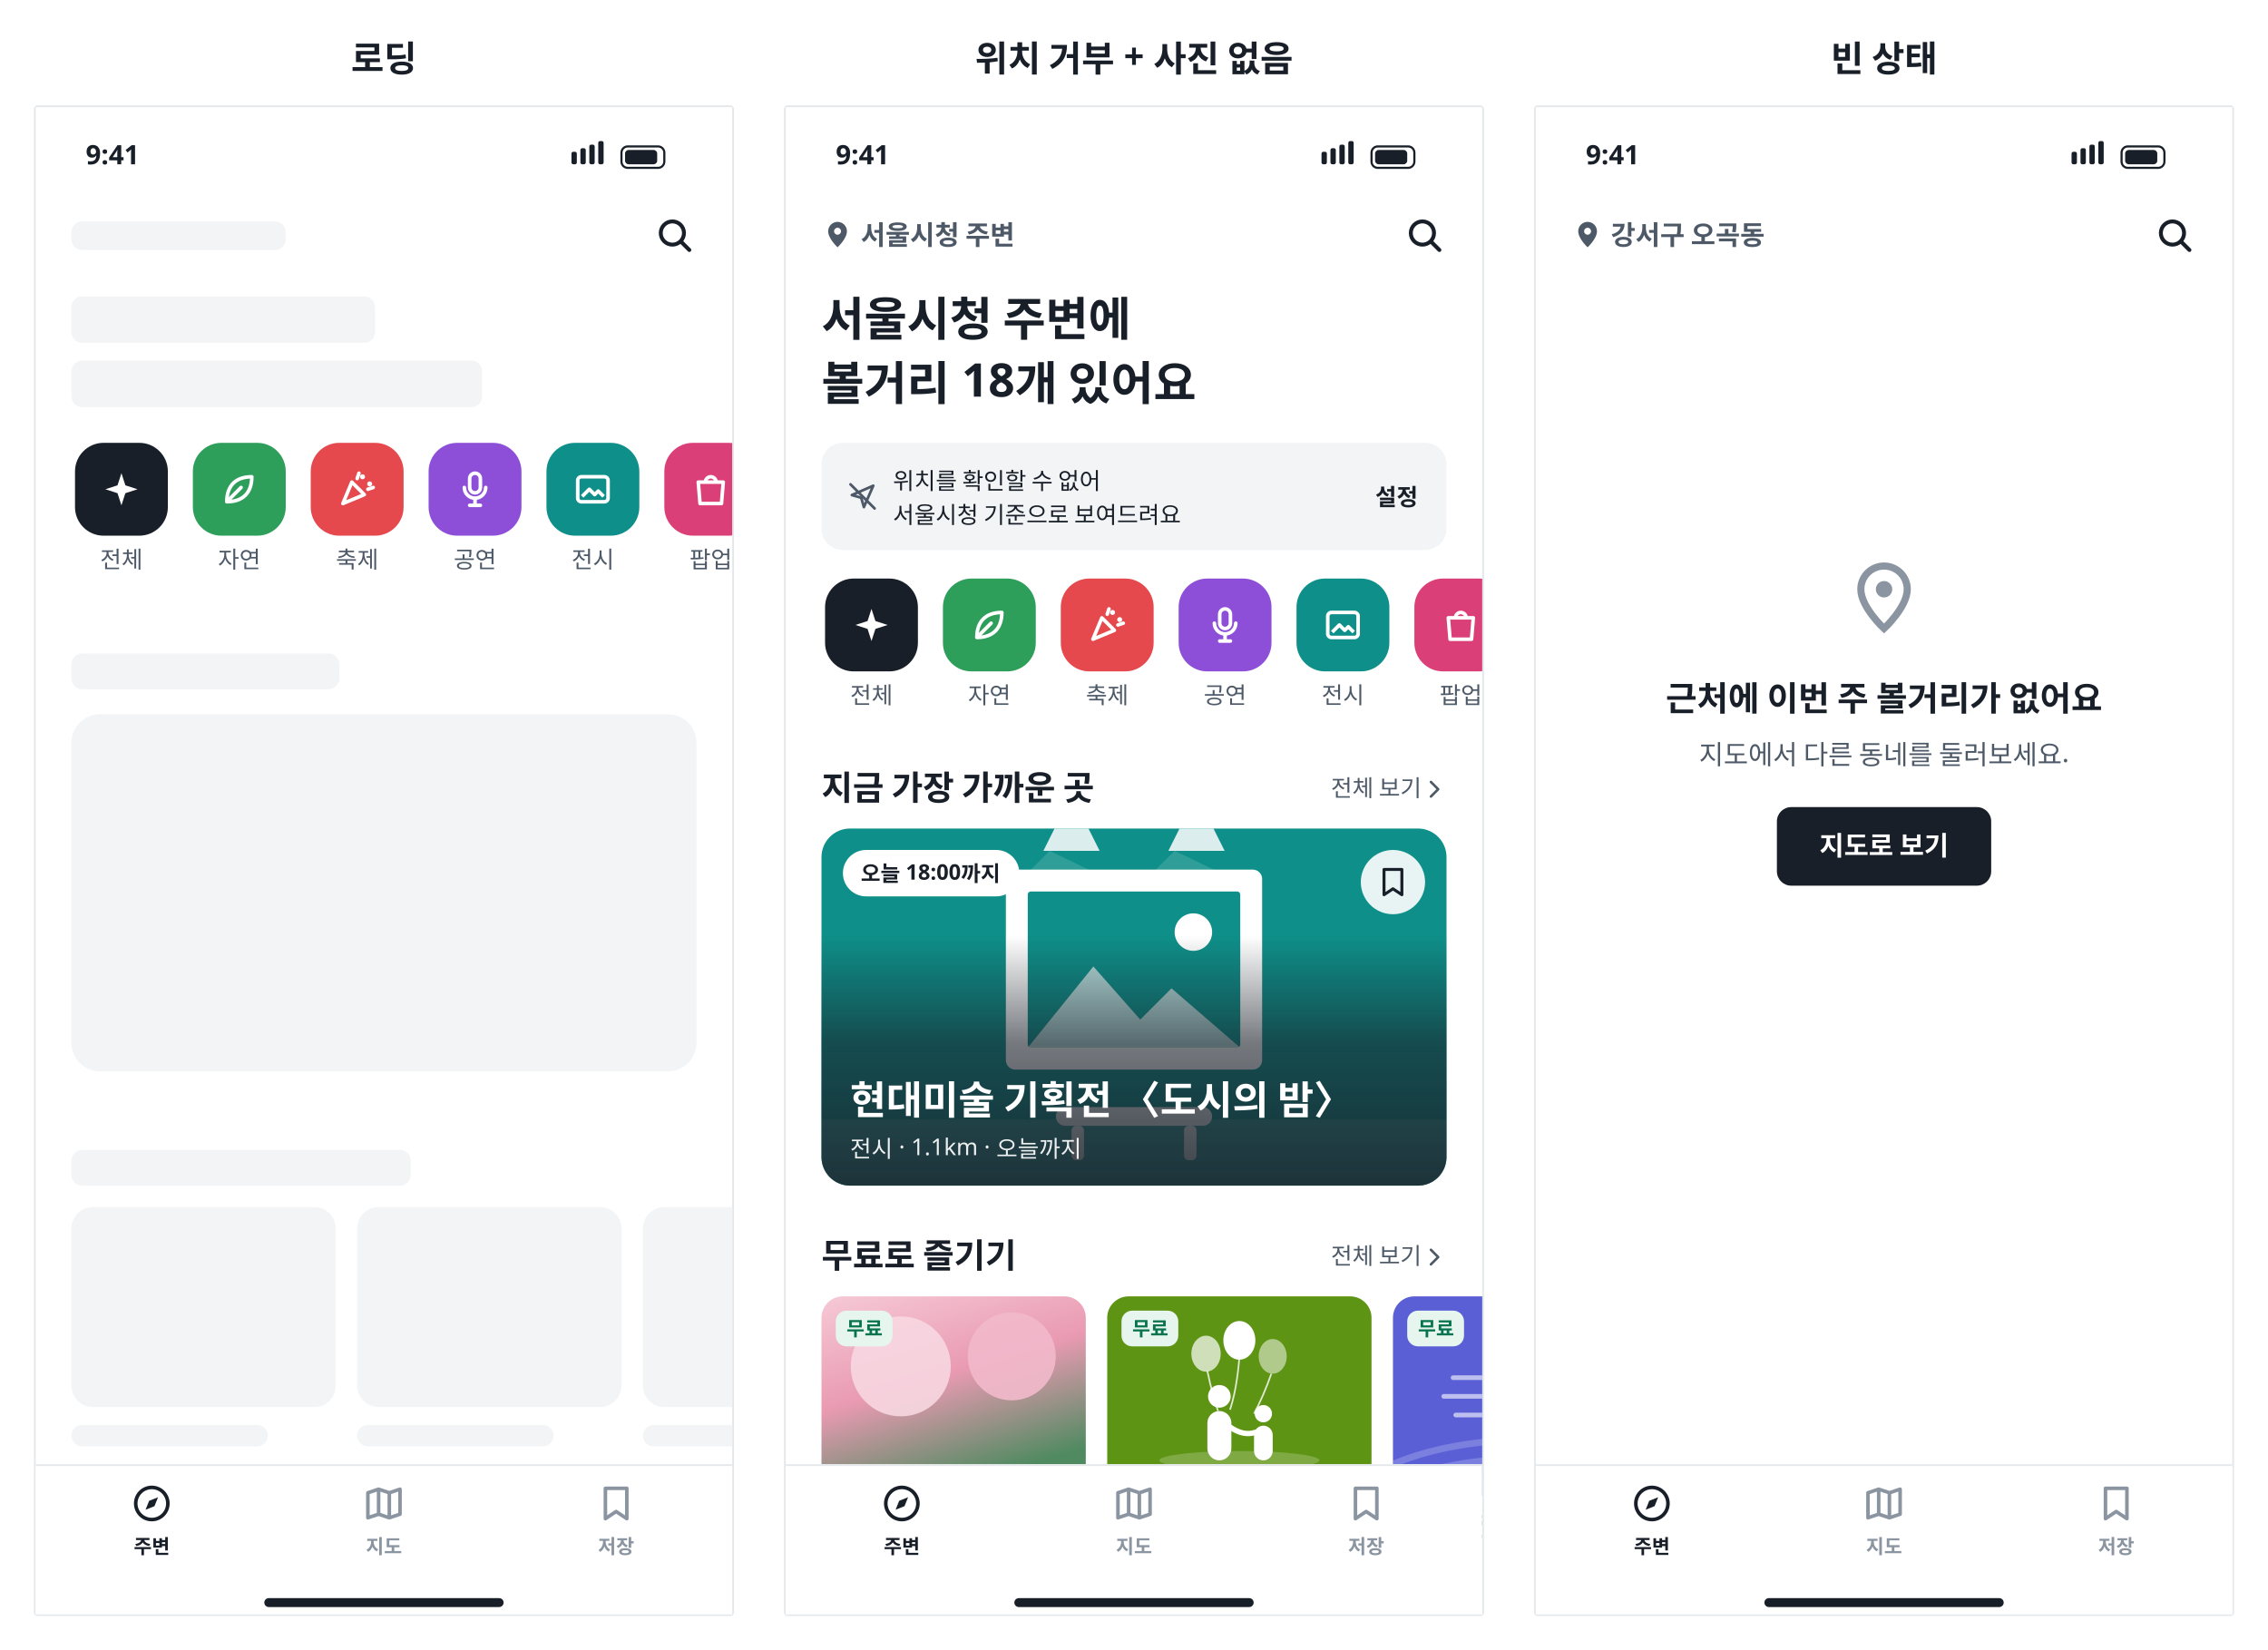
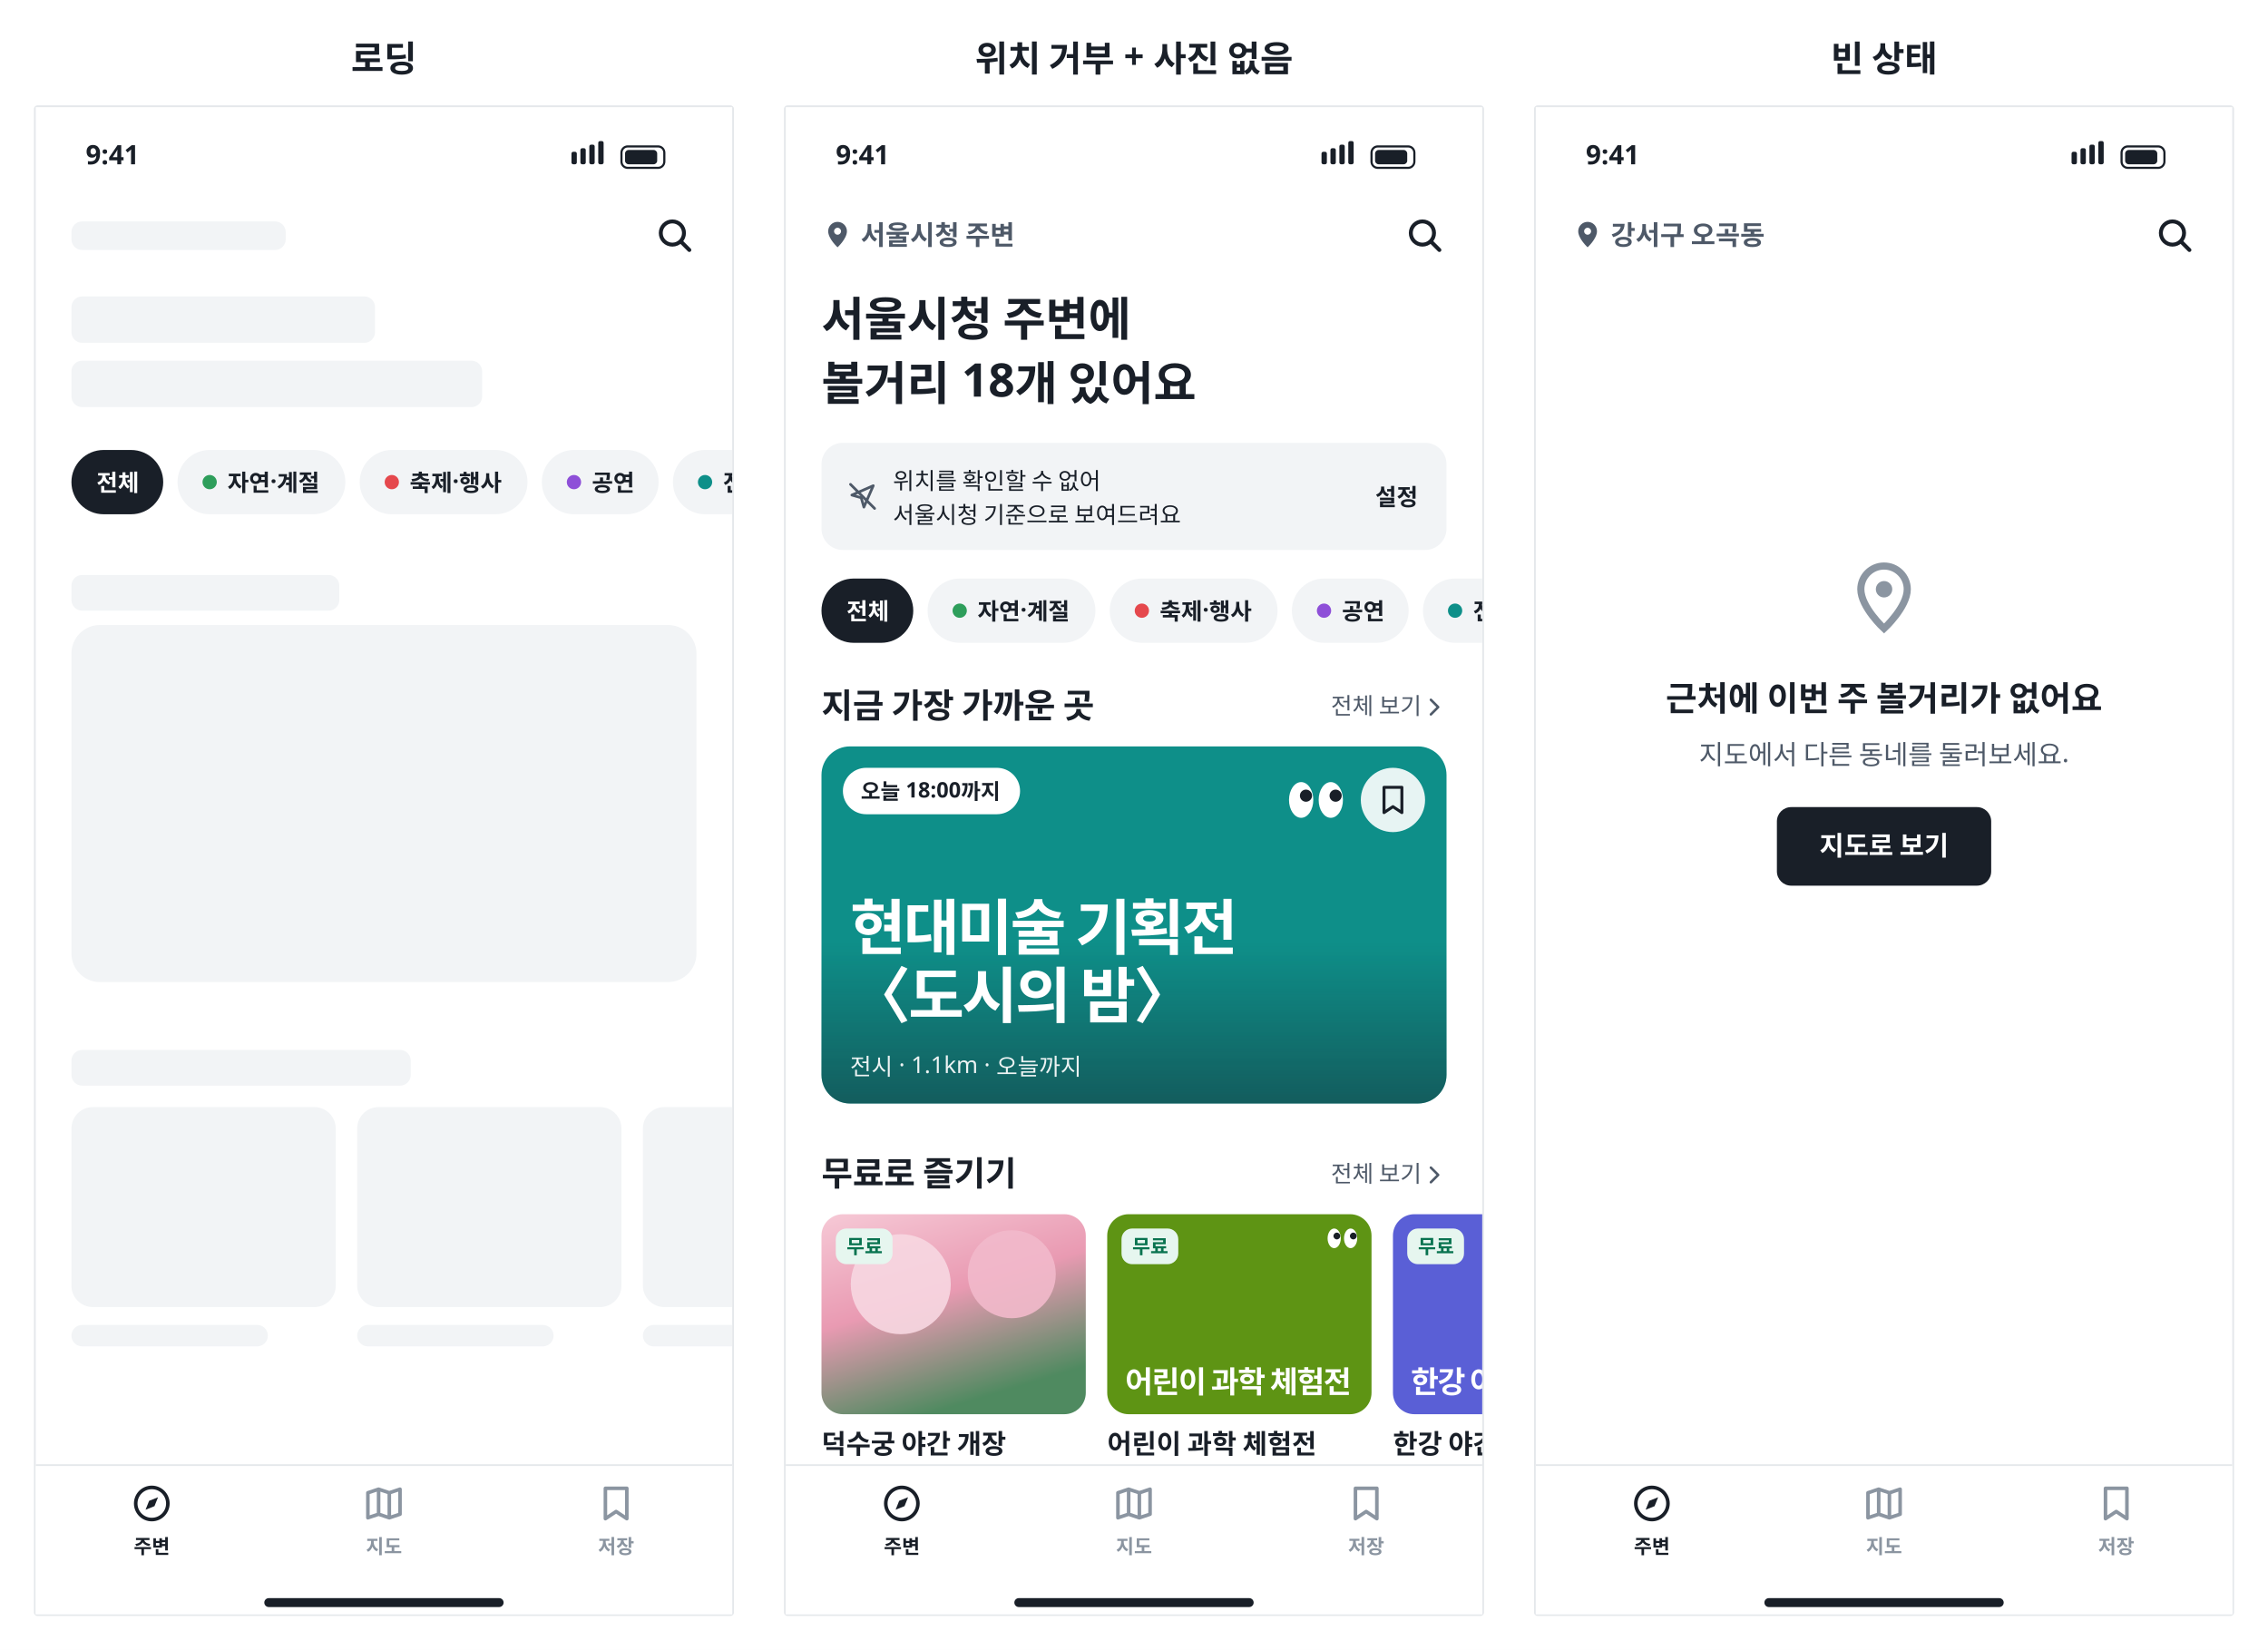
<svg xmlns="http://www.w3.org/2000/svg" xmlns:xlink="http://www.w3.org/1999/xlink" width="2540" height="1848" viewBox="0 0 1270 924">
  <defs>
    <symbol id="i-nature" viewBox="0 0 24 24">
      <path d="M5 19C5 10 10 5 19 5C19 14 14 19 5 19Z M5 19L13 11" fill="none" stroke="currentColor" stroke-width="2" stroke-linecap="round" stroke-linejoin="round" />
    </symbol>
    <symbol id="i-festival" viewBox="0 0 24 24">
      <path d="M4 20L9 8L16 15Z" fill="none" stroke="currentColor" stroke-width="2" stroke-linejoin="round" />
      <circle cx="15" cy="5" r="1.4" fill="currentColor" />
      <circle cx="19" cy="9" r="1.4" fill="currentColor" />
      <path d="M12 6L13 3M18 12L21 11" stroke="currentColor" stroke-width="2" stroke-linecap="round" />
    </symbol>
    <symbol id="i-performance" viewBox="0 0 24 24">
      <rect x="9" y="3" width="6" height="11" rx="3" fill="none" stroke="currentColor" stroke-width="2" />
      <path d="M6 11a6 6 0 0 0 12 0M12 17v4M9 21h6" fill="none" stroke="currentColor" stroke-width="2" stroke-linecap="round" />
    </symbol>
    <symbol id="i-exhibition" viewBox="0 0 24 24">
      <rect x="3.5" y="5" width="17" height="14" rx="2" fill="none" stroke="currentColor" stroke-width="2" />
      <path d="M6 16l4-4 3 3 2-2 3 3" fill="none" stroke="currentColor" stroke-width="2" stroke-linejoin="round" />
    </symbol>
    <symbol id="i-popup" viewBox="0 0 24 24">
      <path d="M5 8h14l-1 12H6Z" fill="none" stroke="currentColor" stroke-width="2" stroke-linejoin="round" />
      <path d="M9 8a3 3 0 0 1 6 0" fill="none" stroke="currentColor" stroke-width="2" />
    </symbol>
    <symbol id="i-food" viewBox="0 0 24 24">
      <path d="M7 3v8M5 3v5a2 2 0 0 0 4 0V3M7 11v10M16 3c-2 1-3 4-3 8h3v10" fill="none" stroke="currentColor" stroke-width="2" stroke-linecap="round" stroke-linejoin="round" />
    </symbol>
    <symbol id="i-family" viewBox="0 0 24 24">
      <circle cx="8" cy="6" r="2.5" fill="currentColor" />
      <circle cx="16.5" cy="9" r="2" fill="currentColor" />
      <path d="M8 10v10M16.5 13v7M5 13h6" stroke="currentColor" stroke-width="2.2" stroke-linecap="round" />
    </symbol>
    <symbol id="i-pet" viewBox="0 0 24 24">
      <ellipse cx="12" cy="16" rx="4.5" ry="3.6" fill="currentColor" />
      <circle cx="6" cy="10" r="2" fill="currentColor" />
      <circle cx="18" cy="10" r="2" fill="currentColor" />
      <circle cx="9.5" cy="6" r="2" fill="currentColor" />
      <circle cx="14.5" cy="6" r="2" fill="currentColor" />
    </symbol>
    <symbol id="i-sports" viewBox="0 0 24 24">
      <circle cx="14" cy="4.5" r="2.2" fill="currentColor" />
      <path d="M8 21l3-6 3 2v4M11 15l1-6 4 3h3M12 9l-4 1-2 3" fill="none" stroke="currentColor" stroke-width="2" stroke-linecap="round" stroke-linejoin="round" />
    </symbol>
    <symbol id="i-search" viewBox="0 0 24 24">
      <circle cx="10.5" cy="10.5" r="6.5" fill="none" stroke="currentColor" stroke-width="2.2" />
      <path d="M15.5 15.5L20 20" stroke="currentColor" stroke-width="2.2" stroke-linecap="round" />
    </symbol>
    <symbol id="i-map" viewBox="0 0 24 24">
      <path d="M3 6l6-2 6 2 6-2v14l-6 2-6-2-6 2Z M9 4v14M15 6v14" fill="none" stroke="currentColor" stroke-width="2" stroke-linejoin="round" />
    </symbol>
    <symbol id="i-list" viewBox="0 0 24 24">
      <path d="M9 6h11M9 12h11M9 18h11" stroke="currentColor" stroke-width="2.2" stroke-linecap="round" />
      <circle cx="4.5" cy="6" r="1.5" fill="currentColor" />
      <circle cx="4.5" cy="12" r="1.5" fill="currentColor" />
      <circle cx="4.5" cy="18" r="1.5" fill="currentColor" />
    </symbol>
    <symbol id="i-loc" viewBox="0 0 24 24">
      <path d="M20 4L4 11l7 2 2 7Z" fill="none" stroke="currentColor" stroke-width="2" stroke-linejoin="round" />
    </symbol>
    <symbol id="i-locoff" viewBox="0 0 24 24">
      <path d="M20 4L4 11l7 2 2 7Z" fill="none" stroke="currentColor" stroke-width="2" stroke-linejoin="round" />
      <path d="M3 3l18 18" stroke="currentColor" stroke-width="2" stroke-linecap="round" />
    </symbol>
    <symbol id="i-explore" viewBox="0 0 24 24">
      <circle cx="12" cy="12" r="9" fill="none" stroke="currentColor" stroke-width="2" />
      <path d="M15.5 8.5l-2 5-5 2 2-5Z" fill="currentColor" />
    </symbol>
    <symbol id="i-bookmark" viewBox="0 0 24 24">
      <path d="M6 3.5h12v17l-6-4-6 4Z" fill="none" stroke="currentColor" stroke-width="2" stroke-linejoin="round" />
    </symbol>
    <symbol id="i-gear" viewBox="0 0 24 24">
      <circle cx="12" cy="12" r="3.2" fill="none" stroke="currentColor" stroke-width="2" />
      <path d="M12 2.5v3M12 18.5v3M2.5 12h3M18.5 12h3M5.3 5.3l2.1 2.1M16.6 16.6l2.1 2.1M5.3 18.7l2.1-2.1M16.6 7.4l2.1-2.1" stroke="currentColor" stroke-width="2" stroke-linecap="round" />
    </symbol>
    <symbol id="i-back" viewBox="0 0 24 24">
      <path d="M15 4l-8 8 8 8" fill="none" stroke="currentColor" stroke-width="2.4" stroke-linecap="round" stroke-linejoin="round" />
    </symbol>
    <symbol id="i-share" viewBox="0 0 24 24">
      <path d="M12 3v12M7.5 7.5L12 3l4.5 4.5M5 12v8h14v-8" fill="none" stroke="currentColor" stroke-width="2" stroke-linecap="round" stroke-linejoin="round" />
    </symbol>
    <symbol id="i-cal" viewBox="0 0 24 24">
      <rect x="3.5" y="5" width="17" height="15" rx="2.5" fill="none" stroke="currentColor" stroke-width="2" />
      <path d="M3.5 10h17M8 3v4M16 3v4" stroke="currentColor" stroke-width="2" stroke-linecap="round" />
    </symbol>
    <symbol id="i-clock" viewBox="0 0 24 24">
      <circle cx="12" cy="12" r="8.5" fill="none" stroke="currentColor" stroke-width="2" />
      <path d="M12 7v5l3.5 2" fill="none" stroke="currentColor" stroke-width="2" stroke-linecap="round" />
    </symbol>
    <symbol id="i-pin" viewBox="0 0 24 24">
      <path d="M12 21s-6.5-6-6.5-11a6.5 6.5 0 0 1 13 0c0 5-6.5 11-6.5 11Z" fill="none" stroke="currentColor" stroke-width="2" />
      <circle cx="12" cy="10" r="2.3" fill="currentColor" />
    </symbol>
    <symbol id="i-walk" viewBox="0 0 24 24">
      <circle cx="13" cy="4.5" r="2.2" fill="currentColor" />
      <path d="M9 21l2.5-6 2.5 2.5V21M11.5 15l1-6 3 3.5h3M12.5 9l-4 1.5-1.5 3" fill="none" stroke="currentColor" stroke-width="2" stroke-linecap="round" stroke-linejoin="round" />
    </symbol>
    <symbol id="i-ext" viewBox="0 0 24 24">
      <path d="M8 16L17 7M9 7h8v8" fill="none" stroke="currentColor" stroke-width="2.2" stroke-linecap="round" stroke-linejoin="round" />
    </symbol>
    <symbol id="i-refresh" viewBox="0 0 24 24">
      <path d="M19 12a7 7 0 1 1-2.1-5M19 4v5h-5" fill="none" stroke="currentColor" stroke-width="2.2" stroke-linecap="round" stroke-linejoin="round" />
    </symbol>
    <filter id="sh1" x="-30%" y="-30%" width="160%" height="170%">
      <feDropShadow dx="0" dy="2" stdDeviation="4" flood-color="#000" flood-opacity="0.14" />
    </filter>
    <filter id="sh2" x="-10%" y="-20%" width="120%" height="140%">
      <feDropShadow dx="0" dy="-4" stdDeviation="8" flood-color="#000" flood-opacity="0.08" />
    </filter>
-     <symbol id="i-sparkle" viewBox="0 0 24 24">
-       <path d="M12 3l2.2 6.8L21 12l-6.8 2.2L12 21l-2.2-6.8L3 12l6.8-2.2Z" fill="currentColor" />
-     </symbol>
    <symbol id="i-chev" viewBox="0 0 24 24">
      <path d="M9 5l7 7-7 7" fill="none" stroke="currentColor" stroke-width="2.4" stroke-linecap="round" stroke-linejoin="round" />
    </symbol>
    <symbol id="i-pinfill" viewBox="0 0 24 24">
      <path d="M12 22s-7-6.4-7-12a7 7 0 0 1 14 0c0 5.6-7 12-7 12Z" fill="currentColor" />
      <circle cx="12" cy="10" r="2.6" fill="#fff" />
    </symbol>
    <linearGradient id="shade" x1="0" y1="0" x2="0" y2="1">
      <stop offset="0.3" stop-color="#191F28" stop-opacity="0" />
      <stop offset="0.6" stop-color="#191F28" stop-opacity="0.6" />
      <stop offset="1" stop-color="#191F28" stop-opacity="0.85" />
+     </linearGradient>
+     <linearGradient id="shadeP" x1="0" y1="0" x2="0" y2="1">
+       <stop offset="0.55" stop-color="#191F28" stop-opacity="0" />
+       <stop offset="1" stop-color="#191F28" stop-opacity="0.45" />
    </linearGradient>
    <linearGradient id="ph-fest" x1="0" y1="0" x2="0" y2="1">
      <stop offset="0" stop-color="#2B2F4A" />
      <stop offset="1" stop-color="#1A1D2E" />
    </linearGradient>
    <radialGradient id="ph-perf" cx="0.5" cy="0" r="0.9">
      <stop offset="0" stop-color="#C9A7FF" />
      <stop offset="0.45" stop-color="#3A2368" />
      <stop offset="1" stop-color="#1E1433" />
    </radialGradient>
-     <linearGradient id="ph-pop" x1="0" y1="0" x2="1" y2="1">
-       <stop offset="0" stop-color="#FFD1E1" />
-       <stop offset="1" stop-color="#DB3F78" />
-     </linearGradient>
    <linearGradient id="ph-food" x1="0" y1="0" x2="1" y2="1">
      <stop offset="0" stop-color="#F7A35C" />
      <stop offset="1" stop-color="#9C4210" />
    </linearGradient>
    <linearGradient id="ph-nat" x1="0" y1="0" x2="0.4" y2="1">
      <stop offset="0" stop-color="#F6C9D6" />
      <stop offset="0.5" stop-color="#E99AB2" />
      <stop offset="1" stop-color="#4F8A60" />
    </linearGradient>
  </defs>
  <rect width="1270" height="924" fill="#fff" />
  <g transform="translate(20,60)">
    <rect x="-1" y="-1" width="392" height="846" rx="2" fill="#E5E8EB" />
    <svg x="0" y="0" width="390" height="844" viewBox="0 0 390 844">
      <rect width="390" height="844" fill="#FFFFFF" />
      <text x="28" y="32" font-family="'Apple SD Gothic Neo','Pretendard',sans-serif" font-size="15" font-weight="600" fill="#191F28" text-anchor="start">9:41</text>
      <rect x="328" y="22" width="24" height="12" rx="3.5" fill="none" stroke="#191F28" stroke-width="1.2" />
      <rect x="330" y="24" width="18" height="8" rx="2" fill="#191F28" />
      <rect x="300" y="25" width="3" height="7" rx="1" fill="#191F28" />
      <rect x="305" y="23" width="3" height="9" rx="1" fill="#191F28" />
      <rect x="310" y="21" width="3" height="11" rx="1" fill="#191F28" />
      <rect x="315" y="19" width="3" height="13" rx="1" fill="#191F28" />
      <rect x="20" y="64" width="120" height="16" rx="6" fill="#F2F4F6" />
      <use href="#i-search" xlink:href="#i-search" x="346" y="60" width="24" height="24" style="color:#191F28" />
      <rect x="20" y="106" width="170" height="26" rx="6" fill="#F2F4F6" />
      <rect x="20" y="142" width="230" height="26" rx="6" fill="#F2F4F6" />
-       <rect x="22" y="188" width="52" height="52" rx="16" fill="#191F28" />
-       <use href="#i-sparkle" xlink:href="#i-sparkle" x="36" y="202" width="24" height="24" style="color:#fff" />
-       <text x="48" y="258" font-family="'Apple SD Gothic Neo','Pretendard',sans-serif" font-size="13" font-weight="500" fill="#4E5968" text-anchor="middle">전체</text>
-       <rect x="88" y="188" width="52" height="52" rx="16" fill="#2E9E5B" />
-       <use href="#i-nature" xlink:href="#i-nature" x="102" y="202" width="24" height="24" style="color:#fff" />
-       <text x="114" y="258" font-family="'Apple SD Gothic Neo','Pretendard',sans-serif" font-size="13" font-weight="500" fill="#4E5968" text-anchor="middle">자연</text>
-       <rect x="154" y="188" width="52" height="52" rx="16" fill="#E5484D" />
-       <use href="#i-festival" xlink:href="#i-festival" x="168" y="202" width="24" height="24" style="color:#fff" />
-       <text x="180" y="258" font-family="'Apple SD Gothic Neo','Pretendard',sans-serif" font-size="13" font-weight="500" fill="#4E5968" text-anchor="middle">축제</text>
-       <rect x="220" y="188" width="52" height="52" rx="16" fill="#8E4FD8" />
-       <use href="#i-performance" xlink:href="#i-performance" x="234" y="202" width="24" height="24" style="color:#fff" />
-       <text x="246" y="258" font-family="'Apple SD Gothic Neo','Pretendard',sans-serif" font-size="13" font-weight="500" fill="#4E5968" text-anchor="middle">공연</text>
-       <rect x="286" y="188" width="52" height="52" rx="16" fill="#0E8F89" />
-       <use href="#i-exhibition" xlink:href="#i-exhibition" x="300" y="202" width="24" height="24" style="color:#fff" />
-       <text x="312" y="258" font-family="'Apple SD Gothic Neo','Pretendard',sans-serif" font-size="13" font-weight="500" fill="#4E5968" text-anchor="middle">전시</text>
-       <rect x="352" y="188" width="52" height="52" rx="16" fill="#DB3F78" />
-       <use href="#i-popup" xlink:href="#i-popup" x="366" y="202" width="24" height="24" style="color:#fff" />
-       <text x="378" y="258" font-family="'Apple SD Gothic Neo','Pretendard',sans-serif" font-size="13" font-weight="500" fill="#4E5968" text-anchor="middle">팝업</text>
-       <rect x="418" y="188" width="52" height="52" rx="16" fill="#D8661F" />
-       <use href="#i-food" xlink:href="#i-food" x="432" y="202" width="24" height="24" style="color:#fff" />
-       <text x="444" y="258" font-family="'Apple SD Gothic Neo','Pretendard',sans-serif" font-size="13" font-weight="500" fill="#4E5968" text-anchor="middle">먹거리</text>
-       <rect x="484" y="188" width="52" height="52" rx="16" fill="#5E9414" />
-       <use href="#i-family" xlink:href="#i-family" x="498" y="202" width="24" height="24" style="color:#fff" />
-       <text x="510" y="258" font-family="'Apple SD Gothic Neo','Pretendard',sans-serif" font-size="13" font-weight="500" fill="#4E5968" text-anchor="middle">가족</text>
-       <rect x="20" y="306" width="150" height="20" rx="6" fill="#F2F4F6" />
-       <rect x="20" y="340" width="350" height="200" rx="16" fill="#F2F4F6" />
-       <rect x="20" y="584" width="190" height="20" rx="6" fill="#F2F4F6" />
-       <rect x="20" y="616" width="148" height="112" rx="12" fill="#F2F4F6" />
-       <rect x="20" y="738" width="110" height="12" rx="6" fill="#F2F4F6" />
-       <rect x="180" y="616" width="148" height="112" rx="12" fill="#F2F4F6" />
-       <rect x="180" y="738" width="110" height="12" rx="6" fill="#F2F4F6" />
-       <rect x="340" y="616" width="148" height="112" rx="12" fill="#F2F4F6" />
-       <rect x="340" y="738" width="110" height="12" rx="6" fill="#F2F4F6" />
+       <rect x="20.0" y="192" width="51.4" height="36" rx="18" fill="#191F28" />
+       <text x="34.0" y="215" font-family="'Apple SD Gothic Neo','Pretendard',sans-serif" font-size="13" font-weight="600" fill="#fff" text-anchor="start">전체</text>
+       <rect x="79.4" y="192" width="94.0" height="36" rx="18" fill="#F2F4F6" />
+       <circle cx="97.4" cy="210" r="4" fill="#2E9E5B" />
+       <text x="107.4" y="215" font-family="'Apple SD Gothic Neo','Pretendard',sans-serif" font-size="13" font-weight="600" fill="#191F28" text-anchor="start">자연·계절</text>
+       <rect x="181.4" y="192" width="94.0" height="36" rx="18" fill="#F2F4F6" />
+       <circle cx="199.4" cy="210" r="4" fill="#E5484D" />
+       <text x="209.4" y="215" font-family="'Apple SD Gothic Neo','Pretendard',sans-serif" font-size="13" font-weight="600" fill="#191F28" text-anchor="start">축제·행사</text>
+       <rect x="283.4" y="192" width="65.4" height="36" rx="18" fill="#F2F4F6" />
+       <circle cx="301.4" cy="210" r="4" fill="#8E4FD8" />
+       <text x="311.4" y="215" font-family="'Apple SD Gothic Neo','Pretendard',sans-serif" font-size="13" font-weight="600" fill="#191F28" text-anchor="start">공연</text>
+       <rect x="356.8" y="192" width="65.4" height="36" rx="18" fill="#F2F4F6" />
+       <circle cx="374.8" cy="210" r="4" fill="#0E8F89" />
+       <text x="384.8" y="215" font-family="'Apple SD Gothic Neo','Pretendard',sans-serif" font-size="13" font-weight="600" fill="#191F28" text-anchor="start">전시</text>
+       <rect x="430.2" y="192" width="65.4" height="36" rx="18" fill="#F2F4F6" />
+       <circle cx="448.2" cy="210" r="4" fill="#DB3F78" />
+       <text x="458.2" y="215" font-family="'Apple SD Gothic Neo','Pretendard',sans-serif" font-size="13" font-weight="600" fill="#191F28" text-anchor="start">팝업</text>
+       <rect x="503.6" y="192" width="77.1" height="36" rx="18" fill="#F2F4F6" />
+       <circle cx="521.6" cy="210" r="4" fill="#D8661F" />
+       <text x="531.6" y="215" font-family="'Apple SD Gothic Neo','Pretendard',sans-serif" font-size="13" font-weight="600" fill="#191F28" text-anchor="start">먹거리</text>
+       <rect x="588.7" y="192" width="94.0" height="36" rx="18" fill="#F2F4F6" />
+       <circle cx="606.7" cy="210" r="4" fill="#5E9414" />
+       <text x="616.7" y="215" font-family="'Apple SD Gothic Neo','Pretendard',sans-serif" font-size="13" font-weight="600" fill="#191F28" text-anchor="start">아이·가족</text>
+       <rect x="690.7" y="192" width="88.8" height="36" rx="18" fill="#F2F4F6" />
+       <circle cx="708.7" cy="210" r="4" fill="#9A6436" />
+       <text x="718.7" y="215" font-family="'Apple SD Gothic Neo','Pretendard',sans-serif" font-size="13" font-weight="600" fill="#191F28" text-anchor="start">반려동물</text>
+       <rect x="787.5" y="192" width="77.1" height="36" rx="18" fill="#F2F4F6" />
+       <circle cx="805.5" cy="210" r="4" fill="#5A5FD6" />
+       <text x="815.5" y="215" font-family="'Apple SD Gothic Neo','Pretendard',sans-serif" font-size="13" font-weight="600" fill="#191F28" text-anchor="start">스포츠</text>
+       <rect x="20" y="262" width="150" height="20" rx="6" fill="#F2F4F6" />
+       <rect x="20" y="290" width="350" height="200" rx="16" fill="#F2F4F6" />
+       <rect x="20" y="528" width="190" height="20" rx="6" fill="#F2F4F6" />
+       <rect x="20" y="560" width="148" height="112" rx="12" fill="#F2F4F6" />
+       <rect x="20" y="682" width="110" height="12" rx="6" fill="#F2F4F6" />
+       <rect x="180" y="560" width="148" height="112" rx="12" fill="#F2F4F6" />
+       <rect x="180" y="682" width="110" height="12" rx="6" fill="#F2F4F6" />
+       <rect x="340" y="560" width="148" height="112" rx="12" fill="#F2F4F6" />
+       <rect x="340" y="682" width="110" height="12" rx="6" fill="#F2F4F6" />
      <rect x="0" y="760" width="390" height="84" fill="#fff" />
      <rect x="0" y="760" width="390" height="1" fill="#E5E8EB" />
      <use href="#i-explore" xlink:href="#i-explore" x="53" y="770" width="24" height="24" style="color:#191F28" />
      <text x="65" y="810" font-family="'Apple SD Gothic Neo','Pretendard',sans-serif" font-size="11" font-weight="600" fill="#191F28" text-anchor="middle">주변</text>
      <use href="#i-map" xlink:href="#i-map" x="183" y="770" width="24" height="24" style="color:#8B95A1" />
      <text x="195" y="810" font-family="'Apple SD Gothic Neo','Pretendard',sans-serif" font-size="11" font-weight="600" fill="#8B95A1" text-anchor="middle">지도</text>
      <use href="#i-bookmark" xlink:href="#i-bookmark" x="313" y="770" width="24" height="24" style="color:#8B95A1" />
      <text x="325" y="810" font-family="'Apple SD Gothic Neo','Pretendard',sans-serif" font-size="11" font-weight="600" fill="#8B95A1" text-anchor="middle">저장</text>
      <rect x="128.0" y="835" width="134" height="5" rx="2.5" fill="#191F28" />
    </svg>
  </g>
  <text x="215" y="40" font-family="'Apple SD Gothic Neo','Pretendard',sans-serif" font-size="20" font-weight="700" fill="#191F28" text-anchor="middle">로딩</text>
  <g transform="translate(440,60)">
    <rect x="-1" y="-1" width="392" height="846" rx="2" fill="#E5E8EB" />
    <svg x="0" y="0" width="390" height="844" viewBox="0 0 390 844">
      <rect width="390" height="844" fill="#FFFFFF" />
      <text x="28" y="32" font-family="'Apple SD Gothic Neo','Pretendard',sans-serif" font-size="15" font-weight="600" fill="#191F28" text-anchor="start">9:41</text>
      <rect x="328" y="22" width="24" height="12" rx="3.5" fill="none" stroke="#191F28" stroke-width="1.2" />
      <rect x="330" y="24" width="18" height="8" rx="2" fill="#191F28" />
      <rect x="300" y="25" width="3" height="7" rx="1" fill="#191F28" />
      <rect x="305" y="23" width="3" height="9" rx="1" fill="#191F28" />
      <rect x="310" y="21" width="3" height="11" rx="1" fill="#191F28" />
      <rect x="315" y="19" width="3" height="13" rx="1" fill="#191F28" />
      <use href="#i-pinfill" xlink:href="#i-pinfill" x="20" y="62" width="18" height="18" style="color:#4E5968" />
      <text x="42" y="77" font-family="'Apple SD Gothic Neo','Pretendard',sans-serif" font-size="15" font-weight="600" fill="#4E5968" text-anchor="start">서울시청 주변</text>
      <use href="#i-search" xlink:href="#i-search" x="346" y="60" width="24" height="24" style="color:#191F28" />
      <text x="20" y="128" font-family="'Apple SD Gothic Neo','Pretendard',sans-serif" font-size="26" font-weight="700" fill="#191F28" text-anchor="start">서울시청 주변에</text>
      <text x="20" y="164" font-family="'Apple SD Gothic Neo','Pretendard',sans-serif" font-size="26" font-weight="700" fill="#191F28" text-anchor="start">볼거리 18개 있어요</text>
      <rect x="20" y="188" width="350" height="60" rx="12" fill="#F2F4F6" />
      <use href="#i-locoff" xlink:href="#i-locoff" x="34" y="209" width="18" height="18" style="color:#4E5968" />
      <text x="60" y="214" font-family="'Apple SD Gothic Neo','Pretendard',sans-serif" font-size="13" font-weight="500" fill="#191F28" text-anchor="start">위치를 확인할 수 없어</text>
      <text x="60" y="233" font-family="'Apple SD Gothic Neo','Pretendard',sans-serif" font-size="13" font-weight="500" fill="#191F28" text-anchor="start">서울시청 기준으로 보여드려요</text>
      <text x="354" y="223" font-family="'Apple SD Gothic Neo','Pretendard',sans-serif" font-size="13" font-weight="700" fill="#191F28" text-anchor="end">설정</text>
-       <rect x="22" y="264" width="52" height="52" rx="16" fill="#191F28" />
-       <use href="#i-sparkle" xlink:href="#i-sparkle" x="36" y="278" width="24" height="24" style="color:#fff" />
-       <text x="48" y="334" font-family="'Apple SD Gothic Neo','Pretendard',sans-serif" font-size="13" font-weight="500" fill="#4E5968" text-anchor="middle">전체</text>
-       <rect x="88" y="264" width="52" height="52" rx="16" fill="#2E9E5B" />
-       <use href="#i-nature" xlink:href="#i-nature" x="102" y="278" width="24" height="24" style="color:#fff" />
-       <text x="114" y="334" font-family="'Apple SD Gothic Neo','Pretendard',sans-serif" font-size="13" font-weight="500" fill="#4E5968" text-anchor="middle">자연</text>
-       <rect x="154" y="264" width="52" height="52" rx="16" fill="#E5484D" />
-       <use href="#i-festival" xlink:href="#i-festival" x="168" y="278" width="24" height="24" style="color:#fff" />
-       <text x="180" y="334" font-family="'Apple SD Gothic Neo','Pretendard',sans-serif" font-size="13" font-weight="500" fill="#4E5968" text-anchor="middle">축제</text>
-       <rect x="220" y="264" width="52" height="52" rx="16" fill="#8E4FD8" />
-       <use href="#i-performance" xlink:href="#i-performance" x="234" y="278" width="24" height="24" style="color:#fff" />
-       <text x="246" y="334" font-family="'Apple SD Gothic Neo','Pretendard',sans-serif" font-size="13" font-weight="500" fill="#4E5968" text-anchor="middle">공연</text>
-       <rect x="286" y="264" width="52" height="52" rx="16" fill="#0E8F89" />
-       <use href="#i-exhibition" xlink:href="#i-exhibition" x="300" y="278" width="24" height="24" style="color:#fff" />
-       <text x="312" y="334" font-family="'Apple SD Gothic Neo','Pretendard',sans-serif" font-size="13" font-weight="500" fill="#4E5968" text-anchor="middle">전시</text>
-       <rect x="352" y="264" width="52" height="52" rx="16" fill="#DB3F78" />
-       <use href="#i-popup" xlink:href="#i-popup" x="366" y="278" width="24" height="24" style="color:#fff" />
-       <text x="378" y="334" font-family="'Apple SD Gothic Neo','Pretendard',sans-serif" font-size="13" font-weight="500" fill="#4E5968" text-anchor="middle">팝업</text>
-       <rect x="418" y="264" width="52" height="52" rx="16" fill="#D8661F" />
-       <use href="#i-food" xlink:href="#i-food" x="432" y="278" width="24" height="24" style="color:#fff" />
-       <text x="444" y="334" font-family="'Apple SD Gothic Neo','Pretendard',sans-serif" font-size="13" font-weight="500" fill="#4E5968" text-anchor="middle">먹거리</text>
-       <rect x="484" y="264" width="52" height="52" rx="16" fill="#5E9414" />
-       <use href="#i-family" xlink:href="#i-family" x="498" y="278" width="24" height="24" style="color:#fff" />
-       <text x="510" y="334" font-family="'Apple SD Gothic Neo','Pretendard',sans-serif" font-size="13" font-weight="500" fill="#4E5968" text-anchor="middle">가족</text>
-       <text x="20" y="388" font-family="'Apple SD Gothic Neo','Pretendard',sans-serif" font-size="19" font-weight="700" fill="#191F28" text-anchor="start">지금 가장 가까운 곳</text>
-       <text x="356" y="386" font-family="'Apple SD Gothic Neo','Pretendard',sans-serif" font-size="13" font-weight="500" fill="#4E5968" text-anchor="end">전체 보기</text>
-       <use href="#i-chev" xlink:href="#i-chev" x="356" y="375" width="14" height="14" style="color:#4E5968" />
+       <rect x="20.0" y="264" width="51.4" height="36" rx="18" fill="#191F28" />
+       <text x="34.0" y="287" font-family="'Apple SD Gothic Neo','Pretendard',sans-serif" font-size="13" font-weight="600" fill="#fff" text-anchor="start">전체</text>
+       <rect x="79.4" y="264" width="94.0" height="36" rx="18" fill="#F2F4F6" />
+       <circle cx="97.4" cy="282" r="4" fill="#2E9E5B" />
+       <text x="107.4" y="287" font-family="'Apple SD Gothic Neo','Pretendard',sans-serif" font-size="13" font-weight="600" fill="#191F28" text-anchor="start">자연·계절</text>
+       <rect x="181.4" y="264" width="94.0" height="36" rx="18" fill="#F2F4F6" />
+       <circle cx="199.4" cy="282" r="4" fill="#E5484D" />
+       <text x="209.4" y="287" font-family="'Apple SD Gothic Neo','Pretendard',sans-serif" font-size="13" font-weight="600" fill="#191F28" text-anchor="start">축제·행사</text>
+       <rect x="283.4" y="264" width="65.4" height="36" rx="18" fill="#F2F4F6" />
+       <circle cx="301.4" cy="282" r="4" fill="#8E4FD8" />
+       <text x="311.4" y="287" font-family="'Apple SD Gothic Neo','Pretendard',sans-serif" font-size="13" font-weight="600" fill="#191F28" text-anchor="start">공연</text>
+       <rect x="356.8" y="264" width="65.4" height="36" rx="18" fill="#F2F4F6" />
+       <circle cx="374.8" cy="282" r="4" fill="#0E8F89" />
+       <text x="384.8" y="287" font-family="'Apple SD Gothic Neo','Pretendard',sans-serif" font-size="13" font-weight="600" fill="#191F28" text-anchor="start">전시</text>
+       <rect x="430.2" y="264" width="65.4" height="36" rx="18" fill="#F2F4F6" />
+       <circle cx="448.2" cy="282" r="4" fill="#DB3F78" />
+       <text x="458.2" y="287" font-family="'Apple SD Gothic Neo','Pretendard',sans-serif" font-size="13" font-weight="600" fill="#191F28" text-anchor="start">팝업</text>
+       <rect x="503.6" y="264" width="77.1" height="36" rx="18" fill="#F2F4F6" />
+       <circle cx="521.6" cy="282" r="4" fill="#D8661F" />
+       <text x="531.6" y="287" font-family="'Apple SD Gothic Neo','Pretendard',sans-serif" font-size="13" font-weight="600" fill="#191F28" text-anchor="start">먹거리</text>
+       <rect x="588.7" y="264" width="94.0" height="36" rx="18" fill="#F2F4F6" />
+       <circle cx="606.7" cy="282" r="4" fill="#5E9414" />
+       <text x="616.7" y="287" font-family="'Apple SD Gothic Neo','Pretendard',sans-serif" font-size="13" font-weight="600" fill="#191F28" text-anchor="start">아이·가족</text>
+       <rect x="690.7" y="264" width="88.8" height="36" rx="18" fill="#F2F4F6" />
+       <circle cx="708.7" cy="282" r="4" fill="#9A6436" />
+       <text x="718.7" y="287" font-family="'Apple SD Gothic Neo','Pretendard',sans-serif" font-size="13" font-weight="600" fill="#191F28" text-anchor="start">반려동물</text>
+       <rect x="787.5" y="264" width="77.1" height="36" rx="18" fill="#F2F4F6" />
+       <circle cx="805.5" cy="282" r="4" fill="#5A5FD6" />
+       <text x="815.5" y="287" font-family="'Apple SD Gothic Neo','Pretendard',sans-serif" font-size="13" font-weight="600" fill="#191F28" text-anchor="start">스포츠</text>
+       <text x="20" y="342" font-family="'Apple SD Gothic Neo','Pretendard',sans-serif" font-size="19" font-weight="700" fill="#191F28" text-anchor="start">지금 가장 가까운 곳</text>
+       <text x="356" y="340" font-family="'Apple SD Gothic Neo','Pretendard',sans-serif" font-size="13" font-weight="500" fill="#4E5968" text-anchor="end">전체 보기</text>
+       <use href="#i-chev" xlink:href="#i-chev" x="356" y="329" width="14" height="14" style="color:#4E5968" />
      <clipPath id="k5">
-         <rect x="20" y="404" width="350" height="200" rx="16" />
+         <rect x="20" y="358" width="350" height="200" rx="16" />
      </clipPath>
      <g clip-path="url(#k5)">
-         <svg x="20" y="404" width="350" height="200" viewBox="0 0 400 300" preserveAspectRatio="xMidYMid slice">
-           <rect width="400" height="300" fill="#0E8F89" />
-           <rect x="0" y="222" width="400" height="78" fill="#FFFFFF" fill-opacity="0.16" />
-           <path d="M150 34 H170 L178 50 H142Z M230 34 H250 L258 50 H222Z" fill="#FFFFFF" fill-opacity="0.85" />
-           <path d="M146 50 L120 76 H200Z M226 50 L200 76 H280Z" fill="#FFFFFF" fill-opacity="0.14" />
-           <rect x="118" y="62" width="164" height="128" rx="6" fill="#FFFFFF" />
-           <rect x="132" y="76" width="136" height="100" rx="2" fill="#0E8F89" />
-           <circle cx="238" cy="102" r="12" fill="#FFFFFF" />
-           <path d="M132 176 L174 124 L204 158 L224 138 L268 176Z" fill="#FFFFFF" fill-opacity="0.7" />
-           <rect x="150" y="214" width="100" height="12" rx="6" fill="#FFFFFF" />
-           <rect x="160" y="226" width="8" height="22" rx="3" fill="#FFFFFF" />
-           <rect x="232" y="226" width="8" height="22" rx="3" fill="#FFFFFF" />
-         </svg>
-         <rect x="20" y="404" width="350" height="200" fill="url(#shade)" />
+         <rect x="20" y="358" width="350" height="200" fill="#0E8F89" />
+         <rect x="20" y="358" width="350" height="200" fill="url(#shadeP)" />
+         <text x="36" y="471.8" font-family="'Apple SD Gothic Neo','Pretendard',sans-serif" font-size="34" font-weight="800" fill="#fff" letter-spacing="-0.04em" text-anchor="start">현대미술 기획전</text>
+         <text x="36" y="509.9" font-family="'Apple SD Gothic Neo','Pretendard',sans-serif" font-size="34" font-weight="800" fill="#fff" letter-spacing="-0.04em" text-anchor="start">〈도시의 밤〉</text>
      </g>
-       <rect x="32" y="416" width="98.8" height="26" rx="13" fill="#fff" />
-       <text x="42" y="433.5" font-family="'Apple SD Gothic Neo','Pretendard',sans-serif" font-size="12" font-weight="700" fill="#191F28" text-anchor="start">오늘 18:00까지</text>
-       <circle cx="340" cy="434" r="18" fill="#fff" fill-opacity="0.9" />
-       <use href="#i-bookmark" xlink:href="#i-bookmark" x="330" y="424" width="20" height="20" style="color:#191F28" />
-       <text x="36" y="564" font-family="'Apple SD Gothic Neo','Pretendard',sans-serif" font-size="22" font-weight="700" fill="#fff" text-anchor="start">현대미술 기획전 〈도시의 밤〉</text>
-       <text x="36" y="588" font-family="'Apple SD Gothic Neo','Pretendard',sans-serif" font-size="13" font-weight="500" fill="#fff" fill-opacity="0.92" text-anchor="start">전시 · 1.1km · 오늘까지</text>
-       <text x="20" y="650" font-family="'Apple SD Gothic Neo','Pretendard',sans-serif" font-size="19" font-weight="700" fill="#191F28" text-anchor="start">무료로 즐기기</text>
-       <text x="356" y="648" font-family="'Apple SD Gothic Neo','Pretendard',sans-serif" font-size="13" font-weight="500" fill="#4E5968" text-anchor="end">전체 보기</text>
-       <use href="#i-chev" xlink:href="#i-chev" x="356" y="637" width="14" height="14" style="color:#4E5968" />
+       <rect x="32" y="370" width="99.2" height="26" rx="13" fill="#fff" />
+       <text x="42" y="387.5" font-family="'Apple SD Gothic Neo','Pretendard',sans-serif" font-size="12" font-weight="700" fill="#191F28" text-anchor="start">오늘 18:00까지</text>
+       <circle cx="340" cy="388" r="18" fill="#fff" fill-opacity="0.9" />
+       <use href="#i-bookmark" xlink:href="#i-bookmark" x="330" y="378" width="20" height="20" style="color:#191F28" />
+       <ellipse cx="288.6" cy="388.0" rx="6.8" ry="10.0" fill="#fff" />
+       <circle cx="291.3" cy="385.6" r="3.4" fill="#191F28" />
+       <ellipse cx="305.2" cy="388.0" rx="6.8" ry="10.0" fill="#fff" />
+       <circle cx="307.9" cy="385.6" r="3.4" fill="#191F28" />
+       <text x="36" y="542" font-family="'Apple SD Gothic Neo','Pretendard',sans-serif" font-size="13" font-weight="500" fill="#fff" fill-opacity="0.92" text-anchor="start">전시 · 1.1km · 오늘까지</text>
+       <text x="20" y="604" font-family="'Apple SD Gothic Neo','Pretendard',sans-serif" font-size="19" font-weight="700" fill="#191F28" text-anchor="start">무료로 즐기기</text>
+       <text x="356" y="602" font-family="'Apple SD Gothic Neo','Pretendard',sans-serif" font-size="13" font-weight="500" fill="#4E5968" text-anchor="end">전체 보기</text>
+       <use href="#i-chev" xlink:href="#i-chev" x="356" y="591" width="14" height="14" style="color:#4E5968" />
      <clipPath id="k6">
-         <rect x="20" y="666" width="148" height="112" rx="12" />
+         <rect x="20" y="620" width="148" height="112" rx="12" />
      </clipPath>
      <g clip-path="url(#k6)">
-         <rect x="20" y="666" width="148" height="112" fill="url(#ph-nat)" />
-         <circle cx="64.4" cy="705.2" r="28.0" fill="#F7D7E1" fill-opacity="0.9" />
-         <circle cx="126.56" cy="699.6" r="24.64" fill="#F2B9CB" fill-opacity="0.9" />
+         <rect x="20" y="620" width="148" height="112" fill="url(#ph-nat)" />
+         <circle cx="64.4" cy="659.2" r="28.0" fill="#F7D7E1" fill-opacity="0.9" />
+         <circle cx="126.56" cy="653.6" r="24.64" fill="#F2B9CB" fill-opacity="0.9" />
      </g>
-       <rect x="28" y="674" width="31.8" height="20" rx="6" fill="#E6F6EF" />
-       <text x="34" y="688" font-family="'Apple SD Gothic Neo','Pretendard',sans-serif" font-size="11" font-weight="700" fill="#08734F" text-anchor="start">무료</text>
-       <text x="20" y="800" font-family="'Apple SD Gothic Neo','Pretendard',sans-serif" font-size="15" font-weight="600" fill="#191F28" text-anchor="start">덕수궁 야간 개장</text>
-       <circle cx="23" cy="815" r="3" fill="#2E9E5B" />
-       <text x="31" y="819" font-family="'Apple SD Gothic Neo','Pretendard',sans-serif" font-size="13" font-weight="500" fill="#4E5968" text-anchor="start">자연·계절 · 600m</text>
+       <rect x="28" y="628" width="31.8" height="20" rx="6" fill="#E6F6EF" />
+       <text x="34" y="642" font-family="'Apple SD Gothic Neo','Pretendard',sans-serif" font-size="11" font-weight="700" fill="#08734F" text-anchor="start">무료</text>
+       <text x="20" y="754" font-family="'Apple SD Gothic Neo','Pretendard',sans-serif" font-size="15" font-weight="600" fill="#191F28" text-anchor="start">덕수궁 야간 개장</text>
+       <circle cx="23" cy="769" r="3" fill="#2E9E5B" />
+       <text x="31" y="773" font-family="'Apple SD Gothic Neo','Pretendard',sans-serif" font-size="13" font-weight="500" fill="#4E5968" text-anchor="start">자연·계절 · 600m</text>
      <clipPath id="k7">
-         <rect x="180" y="666" width="148" height="112" rx="12" />
+         <rect x="180" y="620" width="148" height="112" rx="12" />
      </clipPath>
      <g clip-path="url(#k7)">
-         <svg x="180" y="666" width="148" height="112" viewBox="0 0 400 300" preserveAspectRatio="xMidYMid slice">
-           <rect width="400" height="300" fill="#5E9414" />
-           <ellipse cx="200" cy="246" rx="120" ry="14" fill="#FFFFFF" fill-opacity="0.2" />
-           <path d="M152 112 Q 160 150 168 172 M200 92 Q 196 140 186 170 M248 116 Q 236 150 222 176" stroke="#FFFFFF" stroke-width="2.5" fill="none" stroke-opacity="0.8" />
-           <ellipse cx="150" cy="86" rx="22" ry="27" fill="#FFFFFF" fill-opacity="0.7" />
-           <ellipse cx="200" cy="66" rx="24" ry="29" fill="#FFFFFF" />
-           <ellipse cx="250" cy="90" rx="21" ry="26" fill="#FFFFFF" fill-opacity="0.5" />
-           <circle cx="170" cy="150" r="17" fill="#FFFFFF" />
-           <rect x="152" y="172" width="36" height="74" rx="18" fill="#FFFFFF" />
-           <circle cx="236" cy="176" r="13" fill="#FFFFFF" />
-           <rect x="222" y="194" width="28" height="52" rx="14" fill="#FFFFFF" />
-           <path d="M186 196 Q 206 210 224 204" stroke="#FFFFFF" stroke-width="8" fill="none" stroke-linecap="round" />
-         </svg>
+         <rect x="180" y="620" width="148" height="112" fill="#5E9414" />
+         <ellipse cx="307.1" cy="633.5" rx="3.7" ry="5.5" fill="#fff" />
+         <circle cx="308.6" cy="632.2" r="1.9" fill="#191F28" />
+         <ellipse cx="316.3" cy="633.5" rx="3.7" ry="5.5" fill="#fff" />
+         <circle cx="317.8" cy="632.2" r="1.9" fill="#191F28" />
+         <text x="190" y="720.0" font-family="'Apple SD Gothic Neo','Pretendard',sans-serif" font-size="17" font-weight="800" fill="#fff" letter-spacing="-0.04em" text-anchor="start">어린이 과학 체험전</text>
      </g>
-       <rect x="188" y="674" width="31.8" height="20" rx="6" fill="#E6F6EF" />
-       <text x="194" y="688" font-family="'Apple SD Gothic Neo','Pretendard',sans-serif" font-size="11" font-weight="700" fill="#08734F" text-anchor="start">무료</text>
-       <text x="180" y="800" font-family="'Apple SD Gothic Neo','Pretendard',sans-serif" font-size="15" font-weight="600" fill="#191F28" text-anchor="start">어린이 과학 체험전</text>
-       <circle cx="183" cy="815" r="3" fill="#5E9414" />
-       <text x="191" y="819" font-family="'Apple SD Gothic Neo','Pretendard',sans-serif" font-size="13" font-weight="500" fill="#4E5968" text-anchor="start">아이·가족 · 1.4km</text>
+       <rect x="188" y="628" width="31.8" height="20" rx="6" fill="#E6F6EF" />
+       <text x="194" y="642" font-family="'Apple SD Gothic Neo','Pretendard',sans-serif" font-size="11" font-weight="700" fill="#08734F" text-anchor="start">무료</text>
+       <text x="180" y="754" font-family="'Apple SD Gothic Neo','Pretendard',sans-serif" font-size="15" font-weight="600" fill="#191F28" text-anchor="start">어린이 과학 체험전</text>
+       <circle cx="183" cy="769" r="3" fill="#5E9414" />
+       <text x="191" y="773" font-family="'Apple SD Gothic Neo','Pretendard',sans-serif" font-size="13" font-weight="500" fill="#4E5968" text-anchor="start">아이·가족 · 1.4km</text>
      <clipPath id="k8">
-         <rect x="340" y="666" width="148" height="112" rx="12" />
+         <rect x="340" y="620" width="148" height="112" rx="12" />
      </clipPath>
      <g clip-path="url(#k8)">
-         <svg x="340" y="666" width="148" height="112" viewBox="0 0 400 300" preserveAspectRatio="xMidYMid slice">
-           <rect width="400" height="300" fill="#5A5FD6" />
-           <path d="M-20 262 C 100 200, 300 200, 420 262" stroke="#FFFFFF" stroke-width="10" fill="none" stroke-opacity="0.2" />
-           <path d="M-20 290 C 100 228, 300 228, 420 290" stroke="#FFFFFF" stroke-width="10" fill="none" stroke-opacity="0.2" />
-           <path d="M-20 318 C 100 256, 300 256, 420 318" stroke="#FFFFFF" stroke-width="10" fill="none" stroke-opacity="0.2" />
-           <path d="M92 122 H140 M78 150 H136 M96 178 H142" stroke="#FFFFFF" stroke-width="7" stroke-linecap="round" stroke-opacity="0.6" />
-           <circle cx="200" cy="150" r="54" fill="#FFFFFF" />
-           <path d="M200.0 130.0 L200.0 104.0" stroke="#5A5FD6" stroke-width="5" />
-           <path d="M219.0 143.8 L243.7 135.8" stroke="#5A5FD6" stroke-width="5" />
-           <path d="M211.8 166.2 L227.0 187.2" stroke="#5A5FD6" stroke-width="5" />
-           <path d="M188.2 166.2 L173.0 187.2" stroke="#5A5FD6" stroke-width="5" />
-           <path d="M181.0 143.8 L156.3 135.8" stroke="#5A5FD6" stroke-width="5" />
-           <polygon points="200.0 130.0 219.0 143.8 211.8 166.2 188.2 166.2 181.0 143.8" fill="#5A5FD6" />
-           <circle cx="200" cy="150" r="54" fill="none" stroke="#5A5FD6" stroke-width="4" stroke-opacity="0.25" />
-           <path d="M290 70 l5 12 l12 5 l-12 5 l-5 12 l-5 -12 l-12 -5 l12 -5z" fill="#FFFFFF" fill-opacity="0.8" />
-         </svg>
+         <rect x="340" y="620" width="148" height="112" fill="#5A5FD6" />
+         <ellipse cx="467.1" cy="633.5" rx="3.7" ry="5.5" fill="#fff" />
+         <circle cx="468.6" cy="632.2" r="1.9" fill="#191F28" />
+         <ellipse cx="476.3" cy="633.5" rx="3.7" ry="5.5" fill="#fff" />
+         <circle cx="477.8" cy="632.2" r="1.9" fill="#191F28" />
+         <text x="350" y="720.0" font-family="'Apple SD Gothic Neo','Pretendard',sans-serif" font-size="17" font-weight="800" fill="#fff" letter-spacing="-0.04em" text-anchor="start">한강 야간 러닝</text>
      </g>
-       <rect x="348" y="674" width="31.8" height="20" rx="6" fill="#E6F6EF" />
-       <text x="354" y="688" font-family="'Apple SD Gothic Neo','Pretendard',sans-serif" font-size="11" font-weight="700" fill="#08734F" text-anchor="start">무료</text>
-       <text x="340" y="800" font-family="'Apple SD Gothic Neo','Pretendard',sans-serif" font-size="15" font-weight="600" fill="#191F28" text-anchor="start">한강 야간 러닝</text>
-       <circle cx="343" cy="815" r="3" fill="#5A5FD6" />
-       <text x="351" y="819" font-family="'Apple SD Gothic Neo','Pretendard',sans-serif" font-size="13" font-weight="500" fill="#4E5968" text-anchor="start">스포츠 · 2.6km</text>
+       <rect x="348" y="628" width="31.8" height="20" rx="6" fill="#E6F6EF" />
+       <text x="354" y="642" font-family="'Apple SD Gothic Neo','Pretendard',sans-serif" font-size="11" font-weight="700" fill="#08734F" text-anchor="start">무료</text>
+       <text x="340" y="754" font-family="'Apple SD Gothic Neo','Pretendard',sans-serif" font-size="15" font-weight="600" fill="#191F28" text-anchor="start">한강 야간 러닝</text>
+       <circle cx="343" cy="769" r="3" fill="#5A5FD6" />
+       <text x="351" y="773" font-family="'Apple SD Gothic Neo','Pretendard',sans-serif" font-size="13" font-weight="500" fill="#4E5968" text-anchor="start">스포츠 · 2.6km</text>
      <rect x="0" y="760" width="390" height="84" fill="#fff" />
      <rect x="0" y="760" width="390" height="1" fill="#E5E8EB" />
      <use href="#i-explore" xlink:href="#i-explore" x="53" y="770" width="24" height="24" style="color:#191F28" />
      <text x="65" y="810" font-family="'Apple SD Gothic Neo','Pretendard',sans-serif" font-size="11" font-weight="600" fill="#191F28" text-anchor="middle">주변</text>
      <use href="#i-map" xlink:href="#i-map" x="183" y="770" width="24" height="24" style="color:#8B95A1" />
      <text x="195" y="810" font-family="'Apple SD Gothic Neo','Pretendard',sans-serif" font-size="11" font-weight="600" fill="#8B95A1" text-anchor="middle">지도</text>
      <use href="#i-bookmark" xlink:href="#i-bookmark" x="313" y="770" width="24" height="24" style="color:#8B95A1" />
      <text x="325" y="810" font-family="'Apple SD Gothic Neo','Pretendard',sans-serif" font-size="11" font-weight="600" fill="#8B95A1" text-anchor="middle">저장</text>
      <rect x="128.0" y="835" width="134" height="5" rx="2.5" fill="#191F28" />
    </svg>
  </g>
  <text x="635" y="40" font-family="'Apple SD Gothic Neo','Pretendard',sans-serif" font-size="20" font-weight="700" fill="#191F28" text-anchor="middle">위치 거부 + 사진 없음</text>
  <g transform="translate(860,60)">
    <rect x="-1" y="-1" width="392" height="846" rx="2" fill="#E5E8EB" />
    <svg x="0" y="0" width="390" height="844" viewBox="0 0 390 844">
      <rect width="390" height="844" fill="#FFFFFF" />
      <text x="28" y="32" font-family="'Apple SD Gothic Neo','Pretendard',sans-serif" font-size="15" font-weight="600" fill="#191F28" text-anchor="start">9:41</text>
      <rect x="328" y="22" width="24" height="12" rx="3.5" fill="none" stroke="#191F28" stroke-width="1.2" />
      <rect x="330" y="24" width="18" height="8" rx="2" fill="#191F28" />
      <rect x="300" y="25" width="3" height="7" rx="1" fill="#191F28" />
      <rect x="305" y="23" width="3" height="9" rx="1" fill="#191F28" />
      <rect x="310" y="21" width="3" height="11" rx="1" fill="#191F28" />
      <rect x="315" y="19" width="3" height="13" rx="1" fill="#191F28" />
      <use href="#i-pinfill" xlink:href="#i-pinfill" x="20" y="62" width="18" height="18" style="color:#4E5968" />
      <text x="42" y="77" font-family="'Apple SD Gothic Neo','Pretendard',sans-serif" font-size="15" font-weight="600" fill="#4E5968" text-anchor="start">강서구 오곡동</text>
      <use href="#i-search" xlink:href="#i-search" x="346" y="60" width="24" height="24" style="color:#191F28" />
-       <circle cx="195" cy="300" r="0" fill="none" />
      <use href="#i-pin" xlink:href="#i-pin" x="171" y="250" width="48" height="48" style="color:#8B95A1" />
      <text x="195" y="338" font-family="'Apple SD Gothic Neo','Pretendard',sans-serif" font-size="19" font-weight="700" fill="#191F28" text-anchor="middle">근처에 이번 주 볼거리가 없어요</text>
      <text x="195" y="368" font-family="'Apple SD Gothic Neo','Pretendard',sans-serif" font-size="15" font-weight="400" fill="#4E5968" text-anchor="middle">지도에서 다른 동네를 둘러보세요.</text>
      <rect x="135" y="392" width="120" height="44" rx="8" fill="#191F28" />
      <text x="195" y="419" font-family="'Apple SD Gothic Neo','Pretendard',sans-serif" font-size="15" font-weight="600" fill="#fff" text-anchor="middle">지도로 보기</text>
      <rect x="0" y="760" width="390" height="84" fill="#fff" />
      <rect x="0" y="760" width="390" height="1" fill="#E5E8EB" />
      <use href="#i-explore" xlink:href="#i-explore" x="53" y="770" width="24" height="24" style="color:#191F28" />
      <text x="65" y="810" font-family="'Apple SD Gothic Neo','Pretendard',sans-serif" font-size="11" font-weight="600" fill="#191F28" text-anchor="middle">주변</text>
      <use href="#i-map" xlink:href="#i-map" x="183" y="770" width="24" height="24" style="color:#8B95A1" />
      <text x="195" y="810" font-family="'Apple SD Gothic Neo','Pretendard',sans-serif" font-size="11" font-weight="600" fill="#8B95A1" text-anchor="middle">지도</text>
      <use href="#i-bookmark" xlink:href="#i-bookmark" x="313" y="770" width="24" height="24" style="color:#8B95A1" />
      <text x="325" y="810" font-family="'Apple SD Gothic Neo','Pretendard',sans-serif" font-size="11" font-weight="600" fill="#8B95A1" text-anchor="middle">저장</text>
      <rect x="128.0" y="835" width="134" height="5" rx="2.5" fill="#191F28" />
    </svg>
  </g>
  <text x="1055" y="40" font-family="'Apple SD Gothic Neo','Pretendard',sans-serif" font-size="20" font-weight="700" fill="#191F28" text-anchor="middle">빈 상태</text>
</svg>
